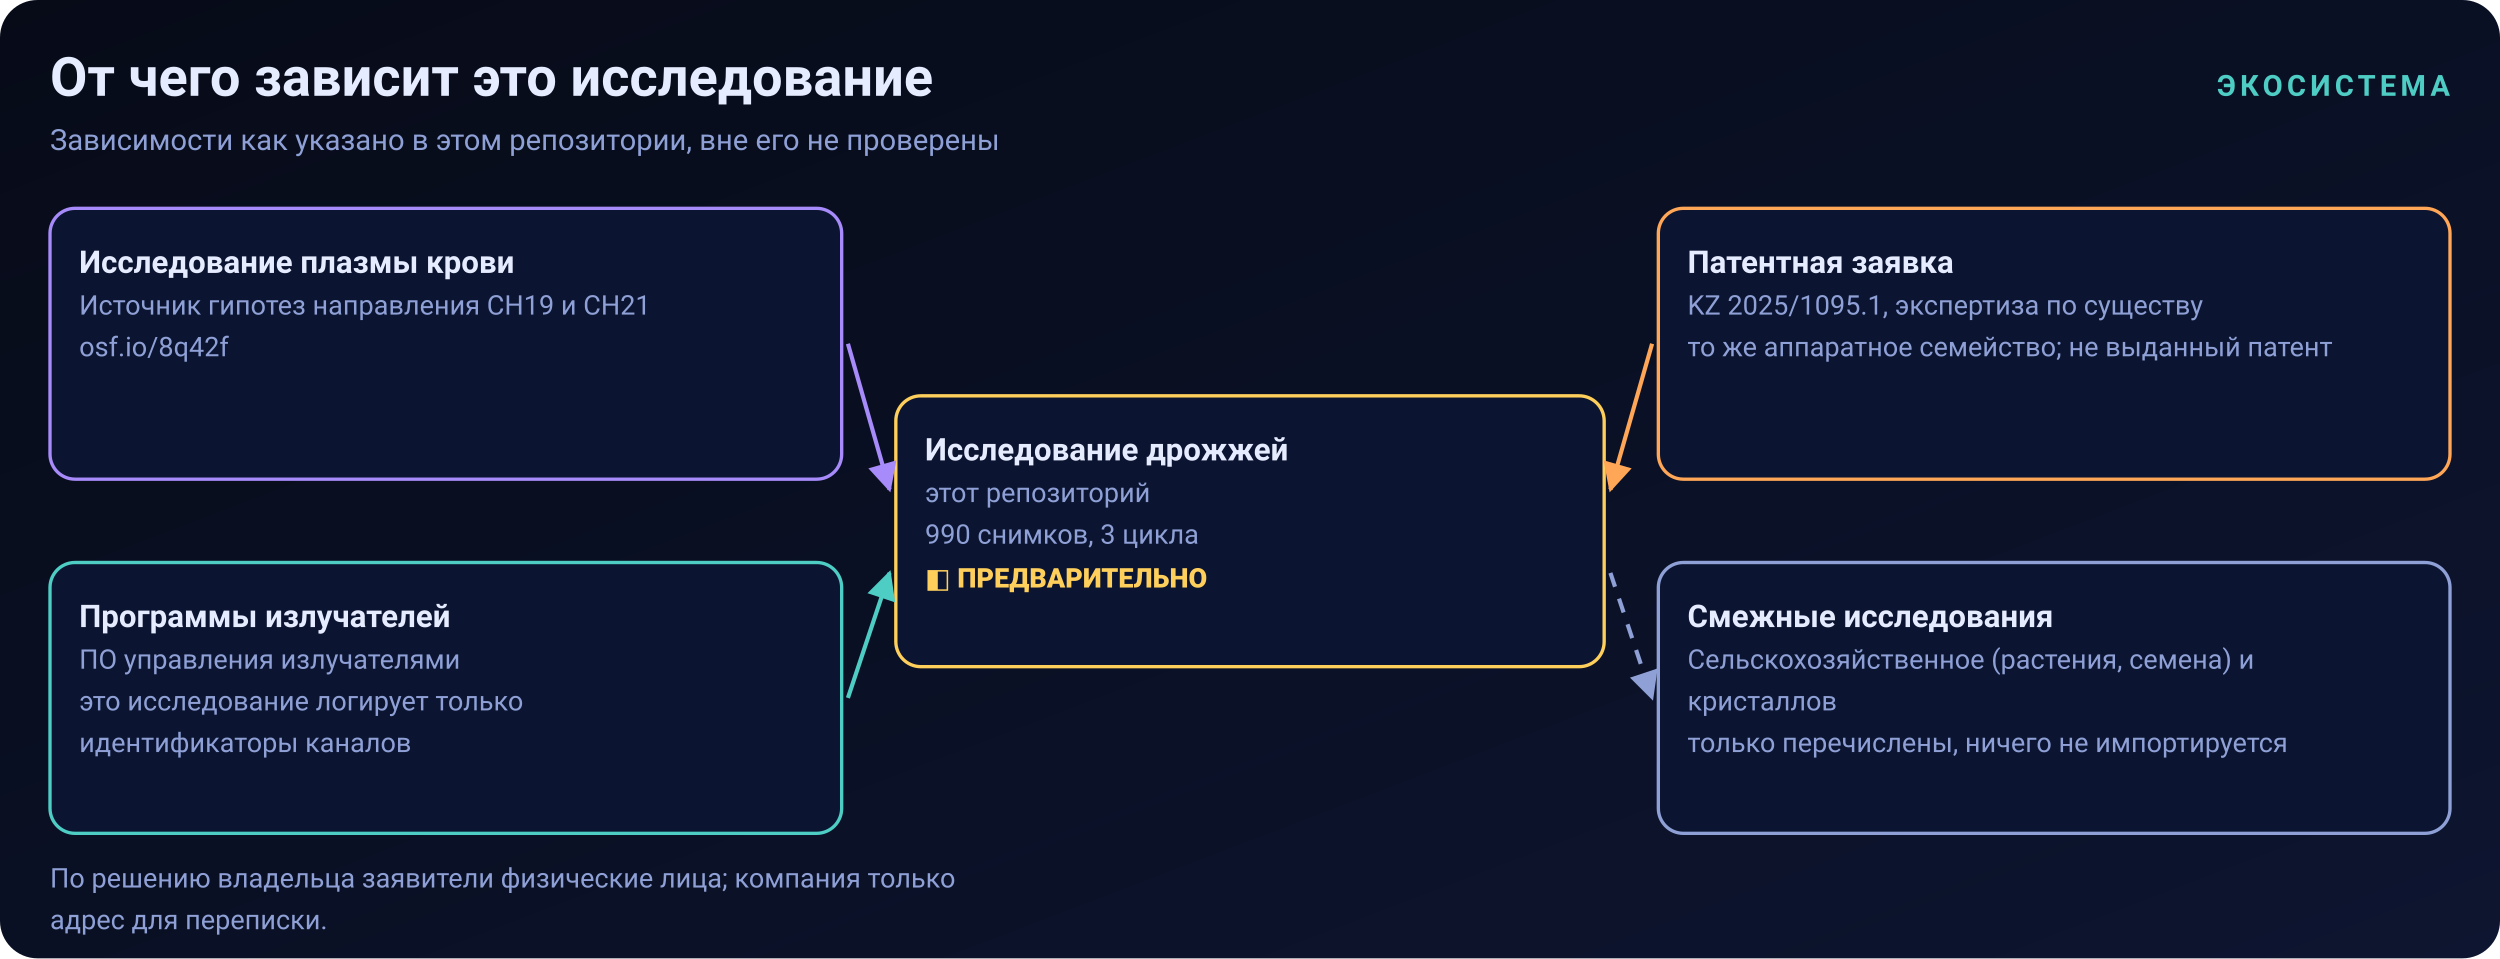
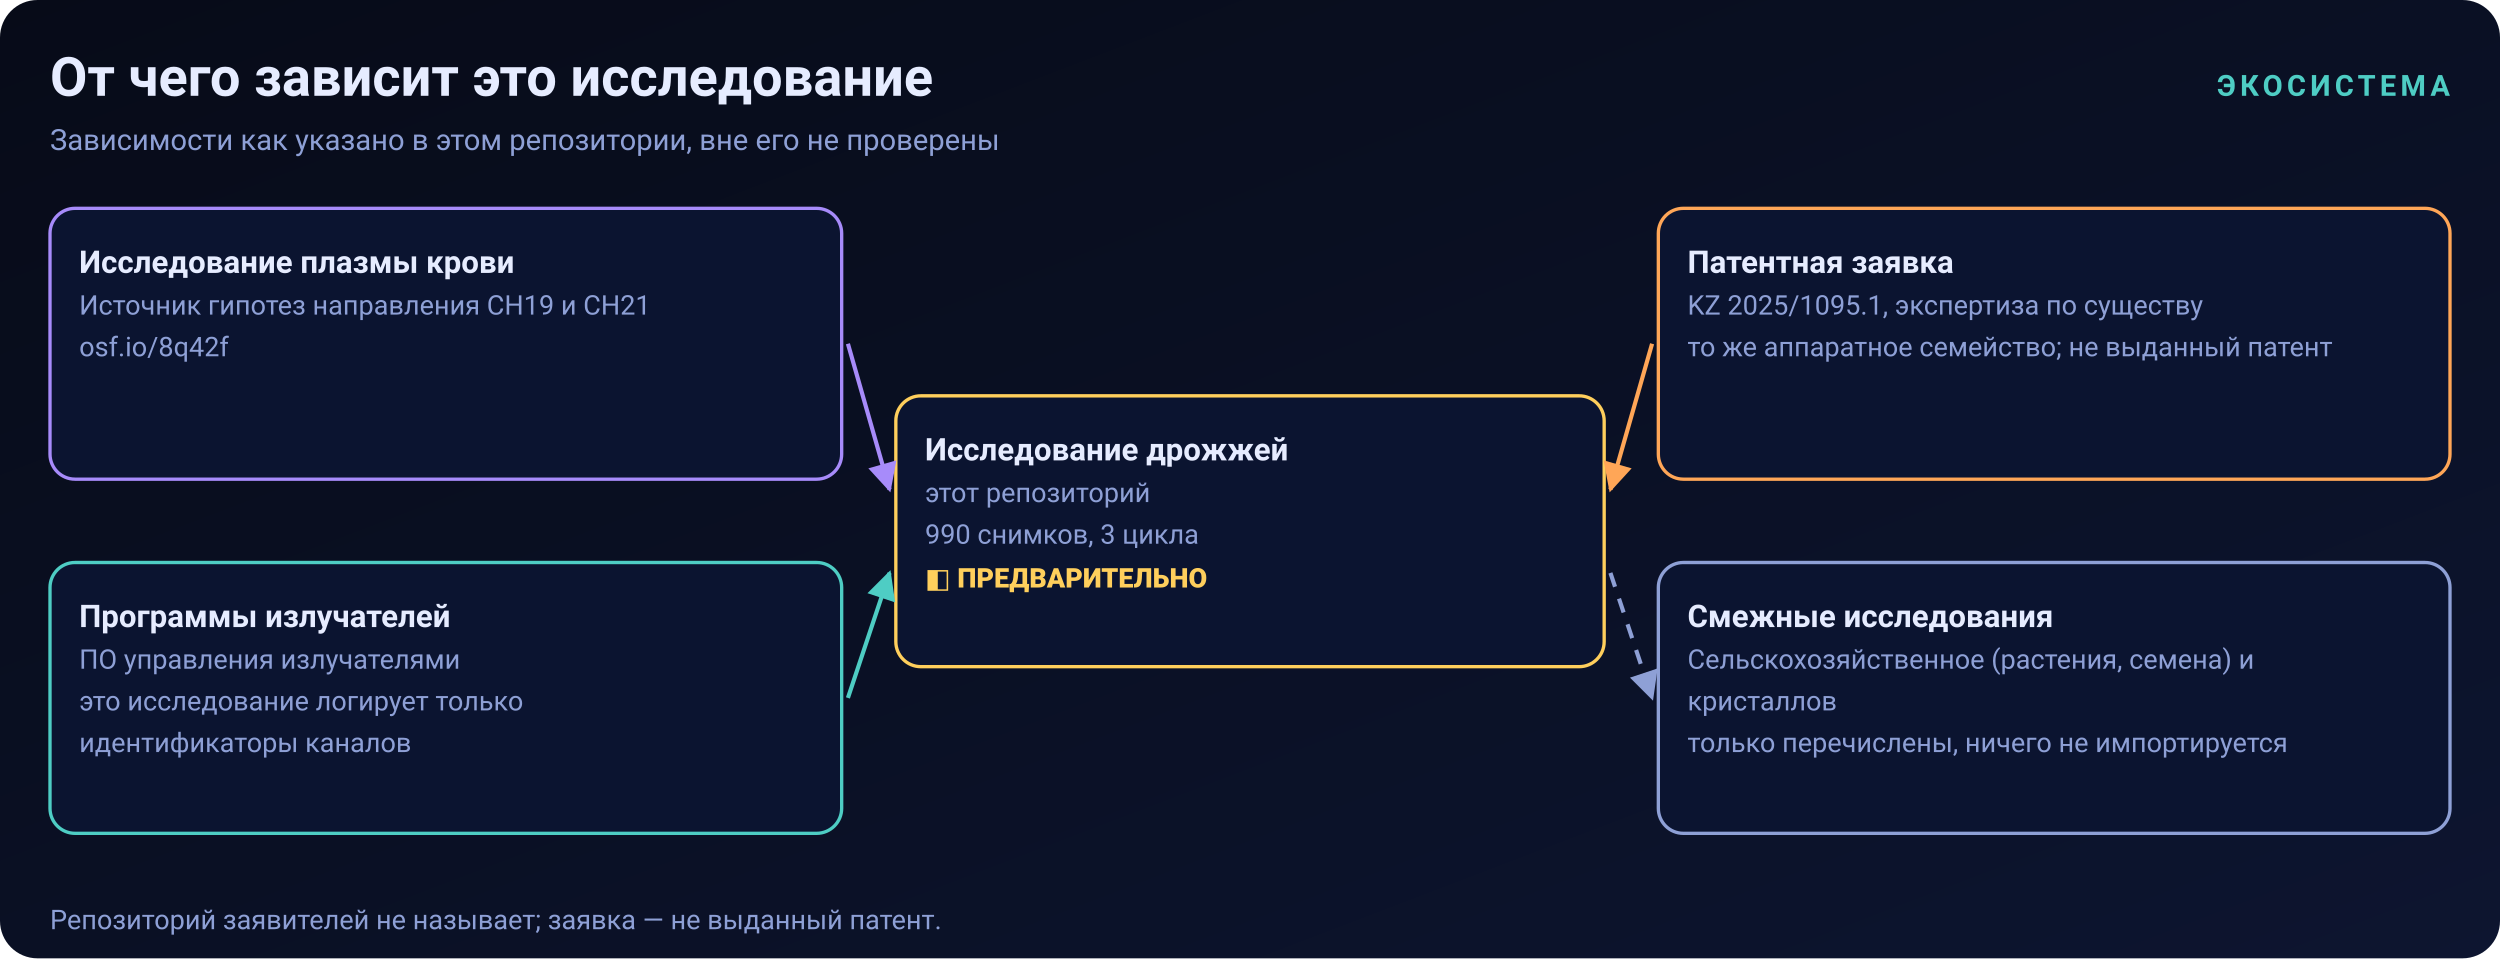
<svg xmlns="http://www.w3.org/2000/svg" viewBox="0 0 1200 460" width="1200" height="460" role="img" aria-labelledby="t d">
  <defs>
    <linearGradient id="bg" x1="0" y1="0" x2="1" y2="1">
      <stop offset="0" stop-color="#070b18" />
      <stop offset="1" stop-color="#0d1530" />
    </linearGradient>
    <filter id="glow" x="-50%" y="-50%" width="200%" height="200%">
      <feGaussianBlur stdDeviation="3" result="b" />
      <feMerge>
        <feMergeNode in="b" />
        <feMergeNode in="SourceGraphic" />
      </feMerge>
    </filter>
  </defs>
  <rect width="1200" height="460" rx="18" fill="url(#bg)" />
  <text x="24" y="46" font-family="'Segoe UI', Roboto, 'Helvetica Neue', Arial, sans-serif" font-size="26" fill="#e6ecff" text-anchor="start" font-weight="700">От чего зависит это исследование</text>
  <text x="24" y="72" font-family="'Segoe UI', Roboto, 'Helvetica Neue', Arial, sans-serif" font-size="14" fill="#8ea0d6" text-anchor="start" font-weight="400">Зависимости как указано в этом репозитории, вне его не проверены</text>
  <text x="1176" y="46" font-family="'Segoe UI', Roboto, 'Helvetica Neue', Arial, sans-serif" font-size="14" fill="#4ecdc4" text-anchor="end" font-weight="700" letter-spacing="2">ЭКОСИСТЕМА</text>
  <rect x="430.0" y="190" width="340" height="130" rx="12" fill="#0b1430" stroke="#ffcf5c" stroke-width="1.6" />
  <text x="444.0" y="221.0" font-family="'Segoe UI', Roboto, 'Helvetica Neue', Arial, sans-serif" font-size="15" fill="#e6ecff" text-anchor="start" font-weight="700">Исследование дрожжей</text>
  <text x="444.0" y="241.0" font-family="'Segoe UI', Roboto, 'Helvetica Neue', Arial, sans-serif" font-size="13" fill="#8ea0d6" text-anchor="start" font-weight="400">этот репозиторий</text>
  <text x="444.0" y="261.0" font-family="'Segoe UI', Roboto, 'Helvetica Neue', Arial, sans-serif" font-size="13" fill="#8ea0d6" text-anchor="start" font-weight="400">990 снимков, 3 цикла</text>
  <text x="444.0" y="282.0" font-family="'Segoe UI', Roboto, 'Helvetica Neue', Arial, sans-serif" font-size="13" fill="#ffcf5c" text-anchor="start" font-weight="800">◧ ПРЕДВАРИТЕЛЬНО</text>
  <rect x="24" y="100" width="380" height="130" rx="12" fill="#0b1430" stroke="#a78bfa" stroke-width="1.6" />
  <text x="38" y="131.0" font-family="'Segoe UI', Roboto, 'Helvetica Neue', Arial, sans-serif" font-size="15" fill="#e6ecff" text-anchor="start" font-weight="700">Исследование плазмы крови</text>
  <text x="38" y="151.0" font-family="'Segoe UI', Roboto, 'Helvetica Neue', Arial, sans-serif" font-size="13" fill="#8ea0d6" text-anchor="start" font-weight="400">Источник гипотез направления CH19 и CH21</text>
  <text x="38" y="171.0" font-family="'Segoe UI', Roboto, 'Helvetica Neue', Arial, sans-serif" font-size="13" fill="#8ea0d6" text-anchor="start" font-weight="400">osf.io/8q42f</text>
  <defs>
    <marker id="ma78bfa" viewBox="0 0 10 10" refX="9" refY="5" markerWidth="7" markerHeight="7" orient="auto">
      <path d="M0,0 L10,5 L0,10z" fill="#a78bfa" />
    </marker>
  </defs>
  <path d="M407.0,165.0 L427.0,235.0" fill="none" stroke="#a78bfa" stroke-width="2" marker-end="url(#ma78bfa)" />
  <rect x="24" y="270" width="380" height="130" rx="12" fill="#0b1430" stroke="#4ecdc4" stroke-width="1.6" />
  <text x="38" y="301.0" font-family="'Segoe UI', Roboto, 'Helvetica Neue', Arial, sans-serif" font-size="15" fill="#e6ecff" text-anchor="start" font-weight="700">Программы излучателей</text>
  <text x="38" y="321.0" font-family="'Segoe UI', Roboto, 'Helvetica Neue', Arial, sans-serif" font-size="13" fill="#8ea0d6" text-anchor="start" font-weight="400">ПО управления излучателями</text>
  <text x="38" y="341.0" font-family="'Segoe UI', Roboto, 'Helvetica Neue', Arial, sans-serif" font-size="13" fill="#8ea0d6" text-anchor="start" font-weight="400">это исследование логирует только</text>
  <text x="38" y="361.0" font-family="'Segoe UI', Roboto, 'Helvetica Neue', Arial, sans-serif" font-size="13" fill="#8ea0d6" text-anchor="start" font-weight="400">идентификаторы каналов</text>
  <defs>
    <marker id="m4ecdc4" viewBox="0 0 10 10" refX="9" refY="5" markerWidth="7" markerHeight="7" orient="auto">
      <path d="M0,0 L10,5 L0,10z" fill="#4ecdc4" />
    </marker>
  </defs>
  <path d="M407.0,335.0 L427.0,275.0" fill="none" stroke="#4ecdc4" stroke-width="2" marker-end="url(#m4ecdc4)" />
  <rect x="796" y="100" width="380" height="130" rx="12" fill="#0b1430" stroke="#ffa657" stroke-width="1.6" />
  <text x="810" y="131.0" font-family="'Segoe UI', Roboto, 'Helvetica Neue', Arial, sans-serif" font-size="15" fill="#e6ecff" text-anchor="start" font-weight="700">Патентная заявка</text>
  <text x="810" y="151.0" font-family="'Segoe UI', Roboto, 'Helvetica Neue', Arial, sans-serif" font-size="13" fill="#8ea0d6" text-anchor="start" font-weight="400">KZ 2025/1095.1, экспертиза по существу</text>
  <text x="810" y="171.0" font-family="'Segoe UI', Roboto, 'Helvetica Neue', Arial, sans-serif" font-size="13" fill="#8ea0d6" text-anchor="start" font-weight="400">то же аппаратное семейство; не выданный патент</text>
  <defs>
    <marker id="mffa657" viewBox="0 0 10 10" refX="9" refY="5" markerWidth="7" markerHeight="7" orient="auto">
      <path d="M0,0 L10,5 L0,10z" fill="#ffa657" />
    </marker>
  </defs>
  <path d="M793.0,165.0 L773.0,235.0" fill="none" stroke="#ffa657" stroke-width="2" marker-end="url(#mffa657)" />
  <rect x="796" y="270" width="380" height="130" rx="12" fill="#0b1430" stroke="#8ea0d6" stroke-width="1.6" />
  <text x="810" y="301.0" font-family="'Segoe UI', Roboto, 'Helvetica Neue', Arial, sans-serif" font-size="15" fill="#e6ecff" text-anchor="start" font-weight="700">Смежные исследования</text>
  <text x="810" y="321.0" font-family="'Segoe UI', Roboto, 'Helvetica Neue', Arial, sans-serif" font-size="13" fill="#8ea0d6" text-anchor="start" font-weight="400">Сельскохозяйственное (растения, семена) и</text>
  <text x="810" y="341.0" font-family="'Segoe UI', Roboto, 'Helvetica Neue', Arial, sans-serif" font-size="13" fill="#8ea0d6" text-anchor="start" font-weight="400">кристаллов</text>
  <text x="810" y="361.0" font-family="'Segoe UI', Roboto, 'Helvetica Neue', Arial, sans-serif" font-size="13" fill="#8ea0d6" text-anchor="start" font-weight="400">только перечислены, ничего не импортируется</text>
  <defs>
    <marker id="m8ea0d6" viewBox="0 0 10 10" refX="9" refY="5" markerWidth="7" markerHeight="7" orient="auto">
      <path d="M0,0 L10,5 L0,10z" fill="#8ea0d6" />
    </marker>
  </defs>
  <path d="M773.0,275.0 L793.0,335.0" fill="none" stroke="#8ea0d6" stroke-width="2" stroke-dasharray="7 6" marker-end="url(#m8ea0d6)" />
-   <text x="24" y="426" font-family="'Segoe UI', Roboto, 'Helvetica Neue', Arial, sans-serif" font-size="13" fill="#8ea0d6" text-anchor="start" font-weight="400">По решению владельца заявители физические лица; компания только</text>
-   <text x="24" y="446" font-family="'Segoe UI', Roboto, 'Helvetica Neue', Arial, sans-serif" font-size="13" fill="#8ea0d6" text-anchor="start" font-weight="400">адрес для переписки.</text>
+   <text x="24" y="446" font-family="'Segoe UI', Roboto, 'Helvetica Neue', Arial, sans-serif" font-size="13" fill="#8ea0d6" text-anchor="start" font-weight="400">Репозиторий заявителей не называет; заявка — не выданный патент.</text>
</svg>
